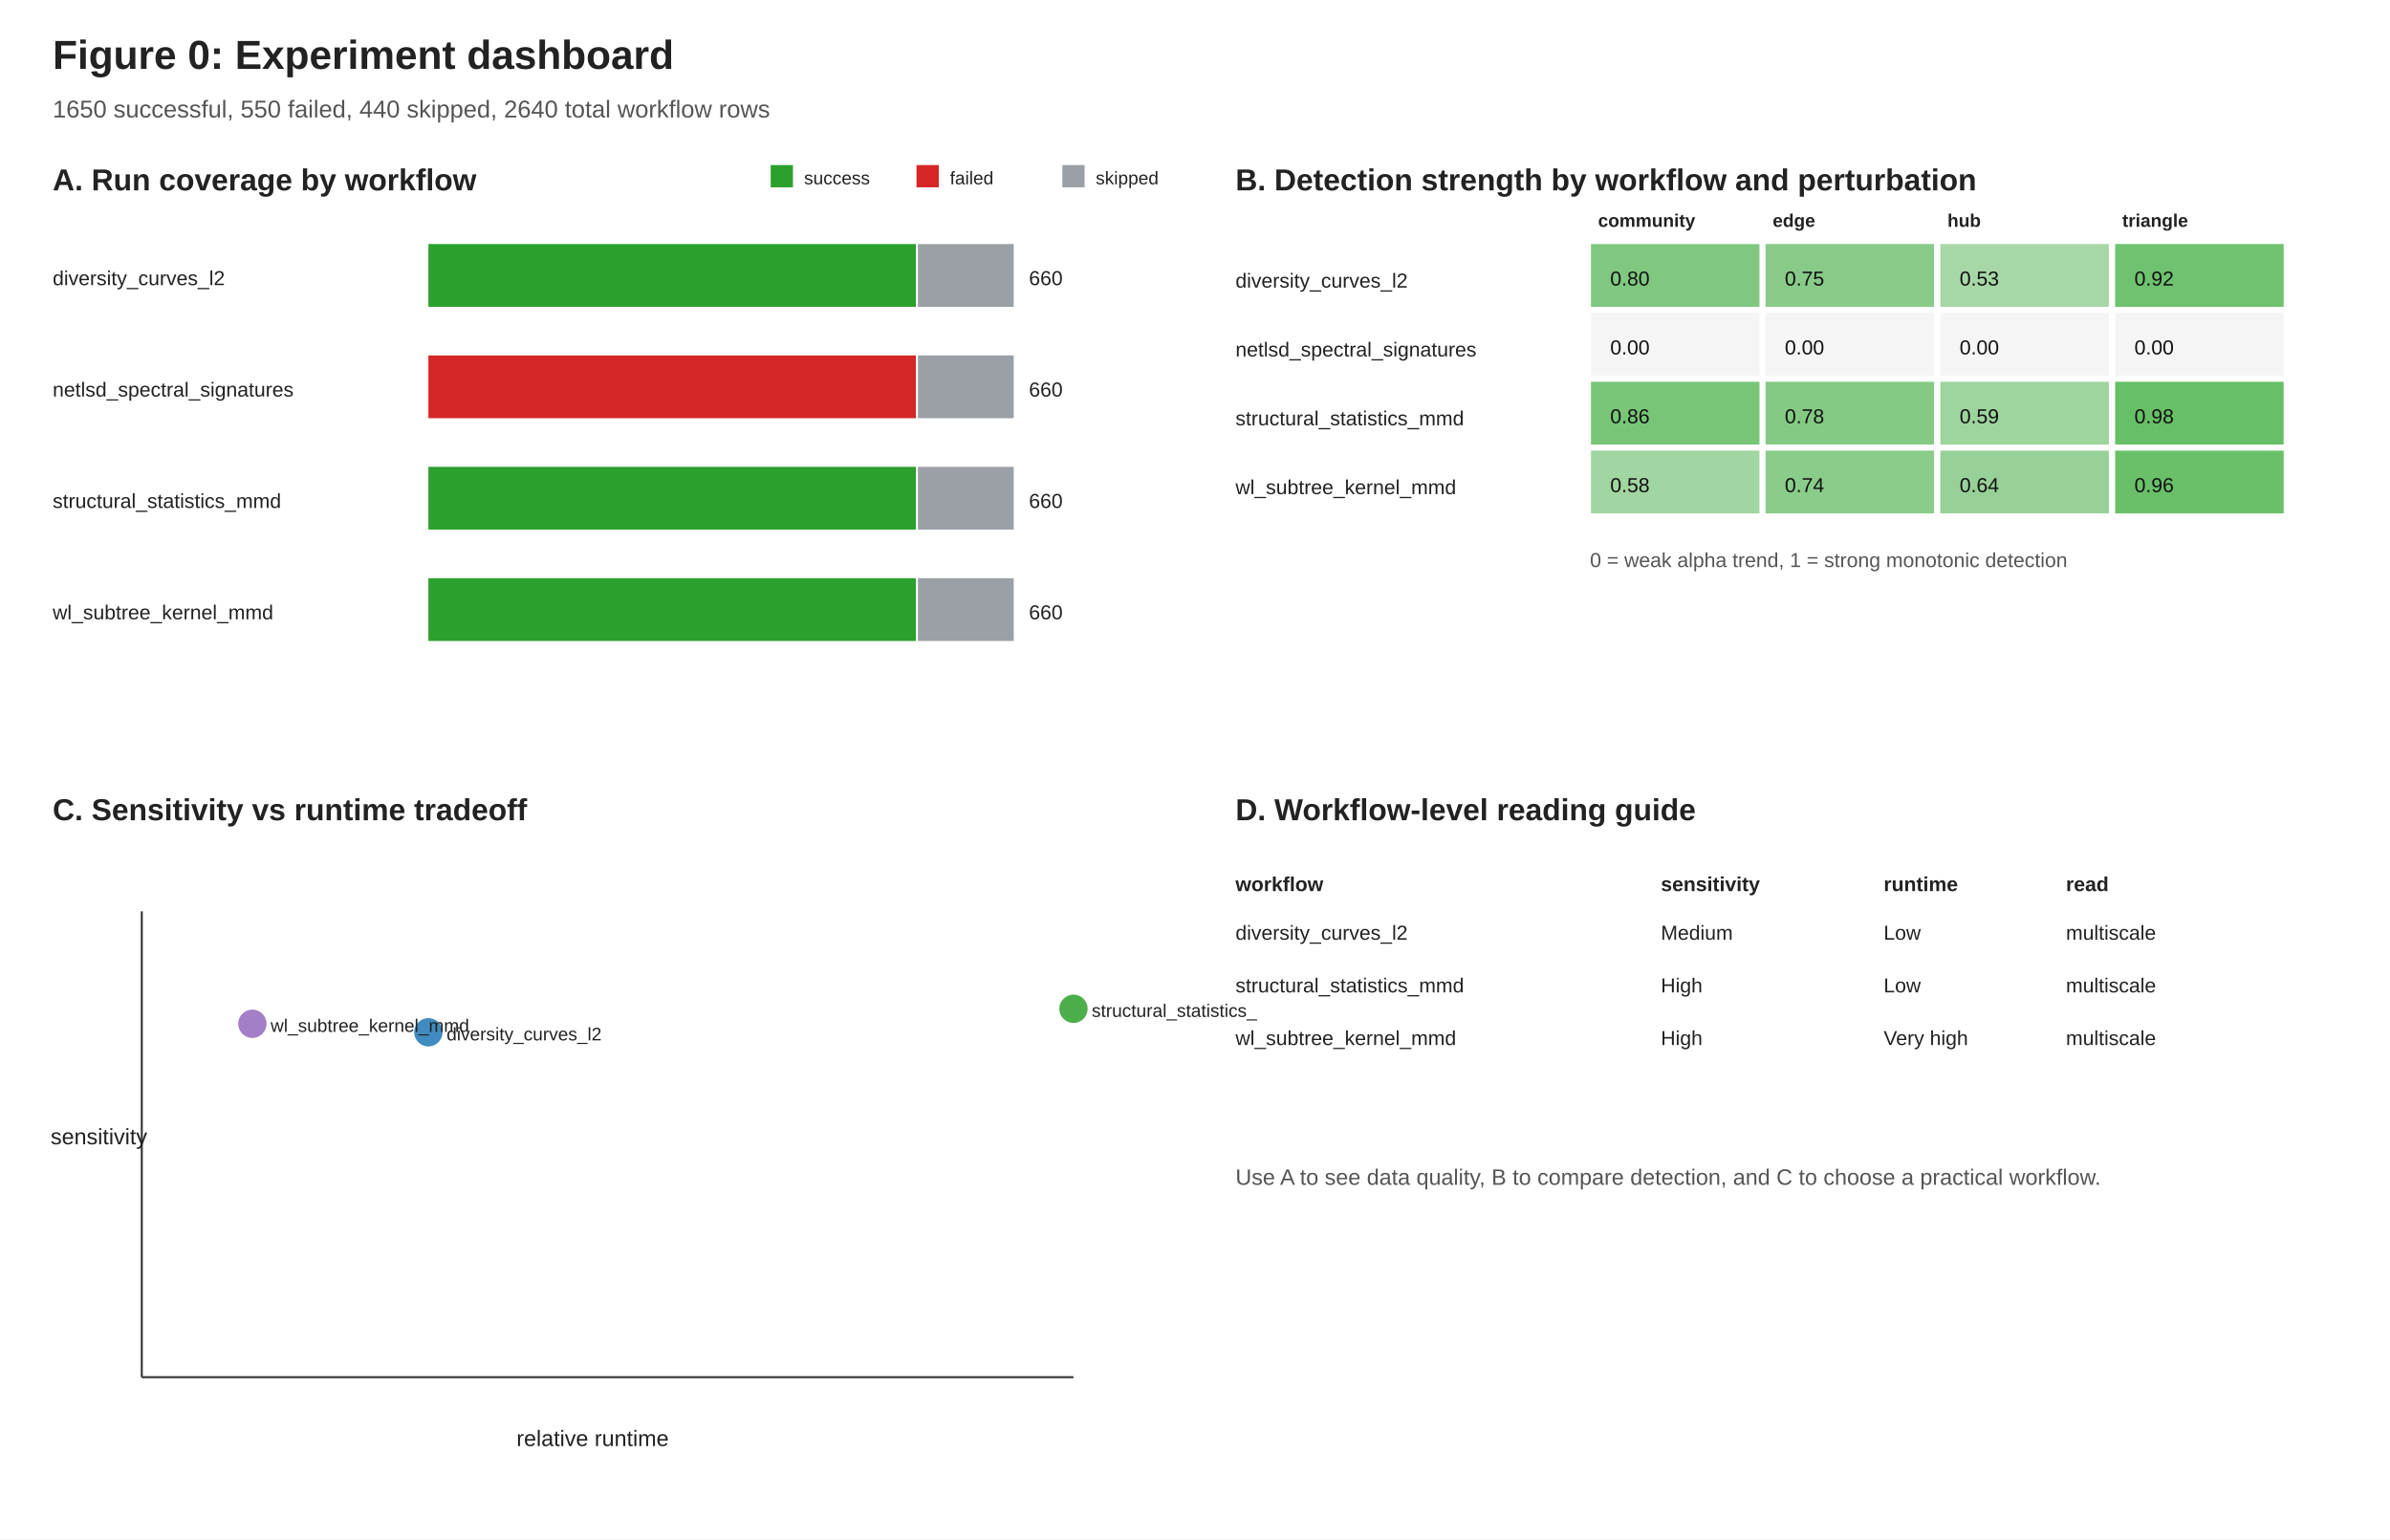
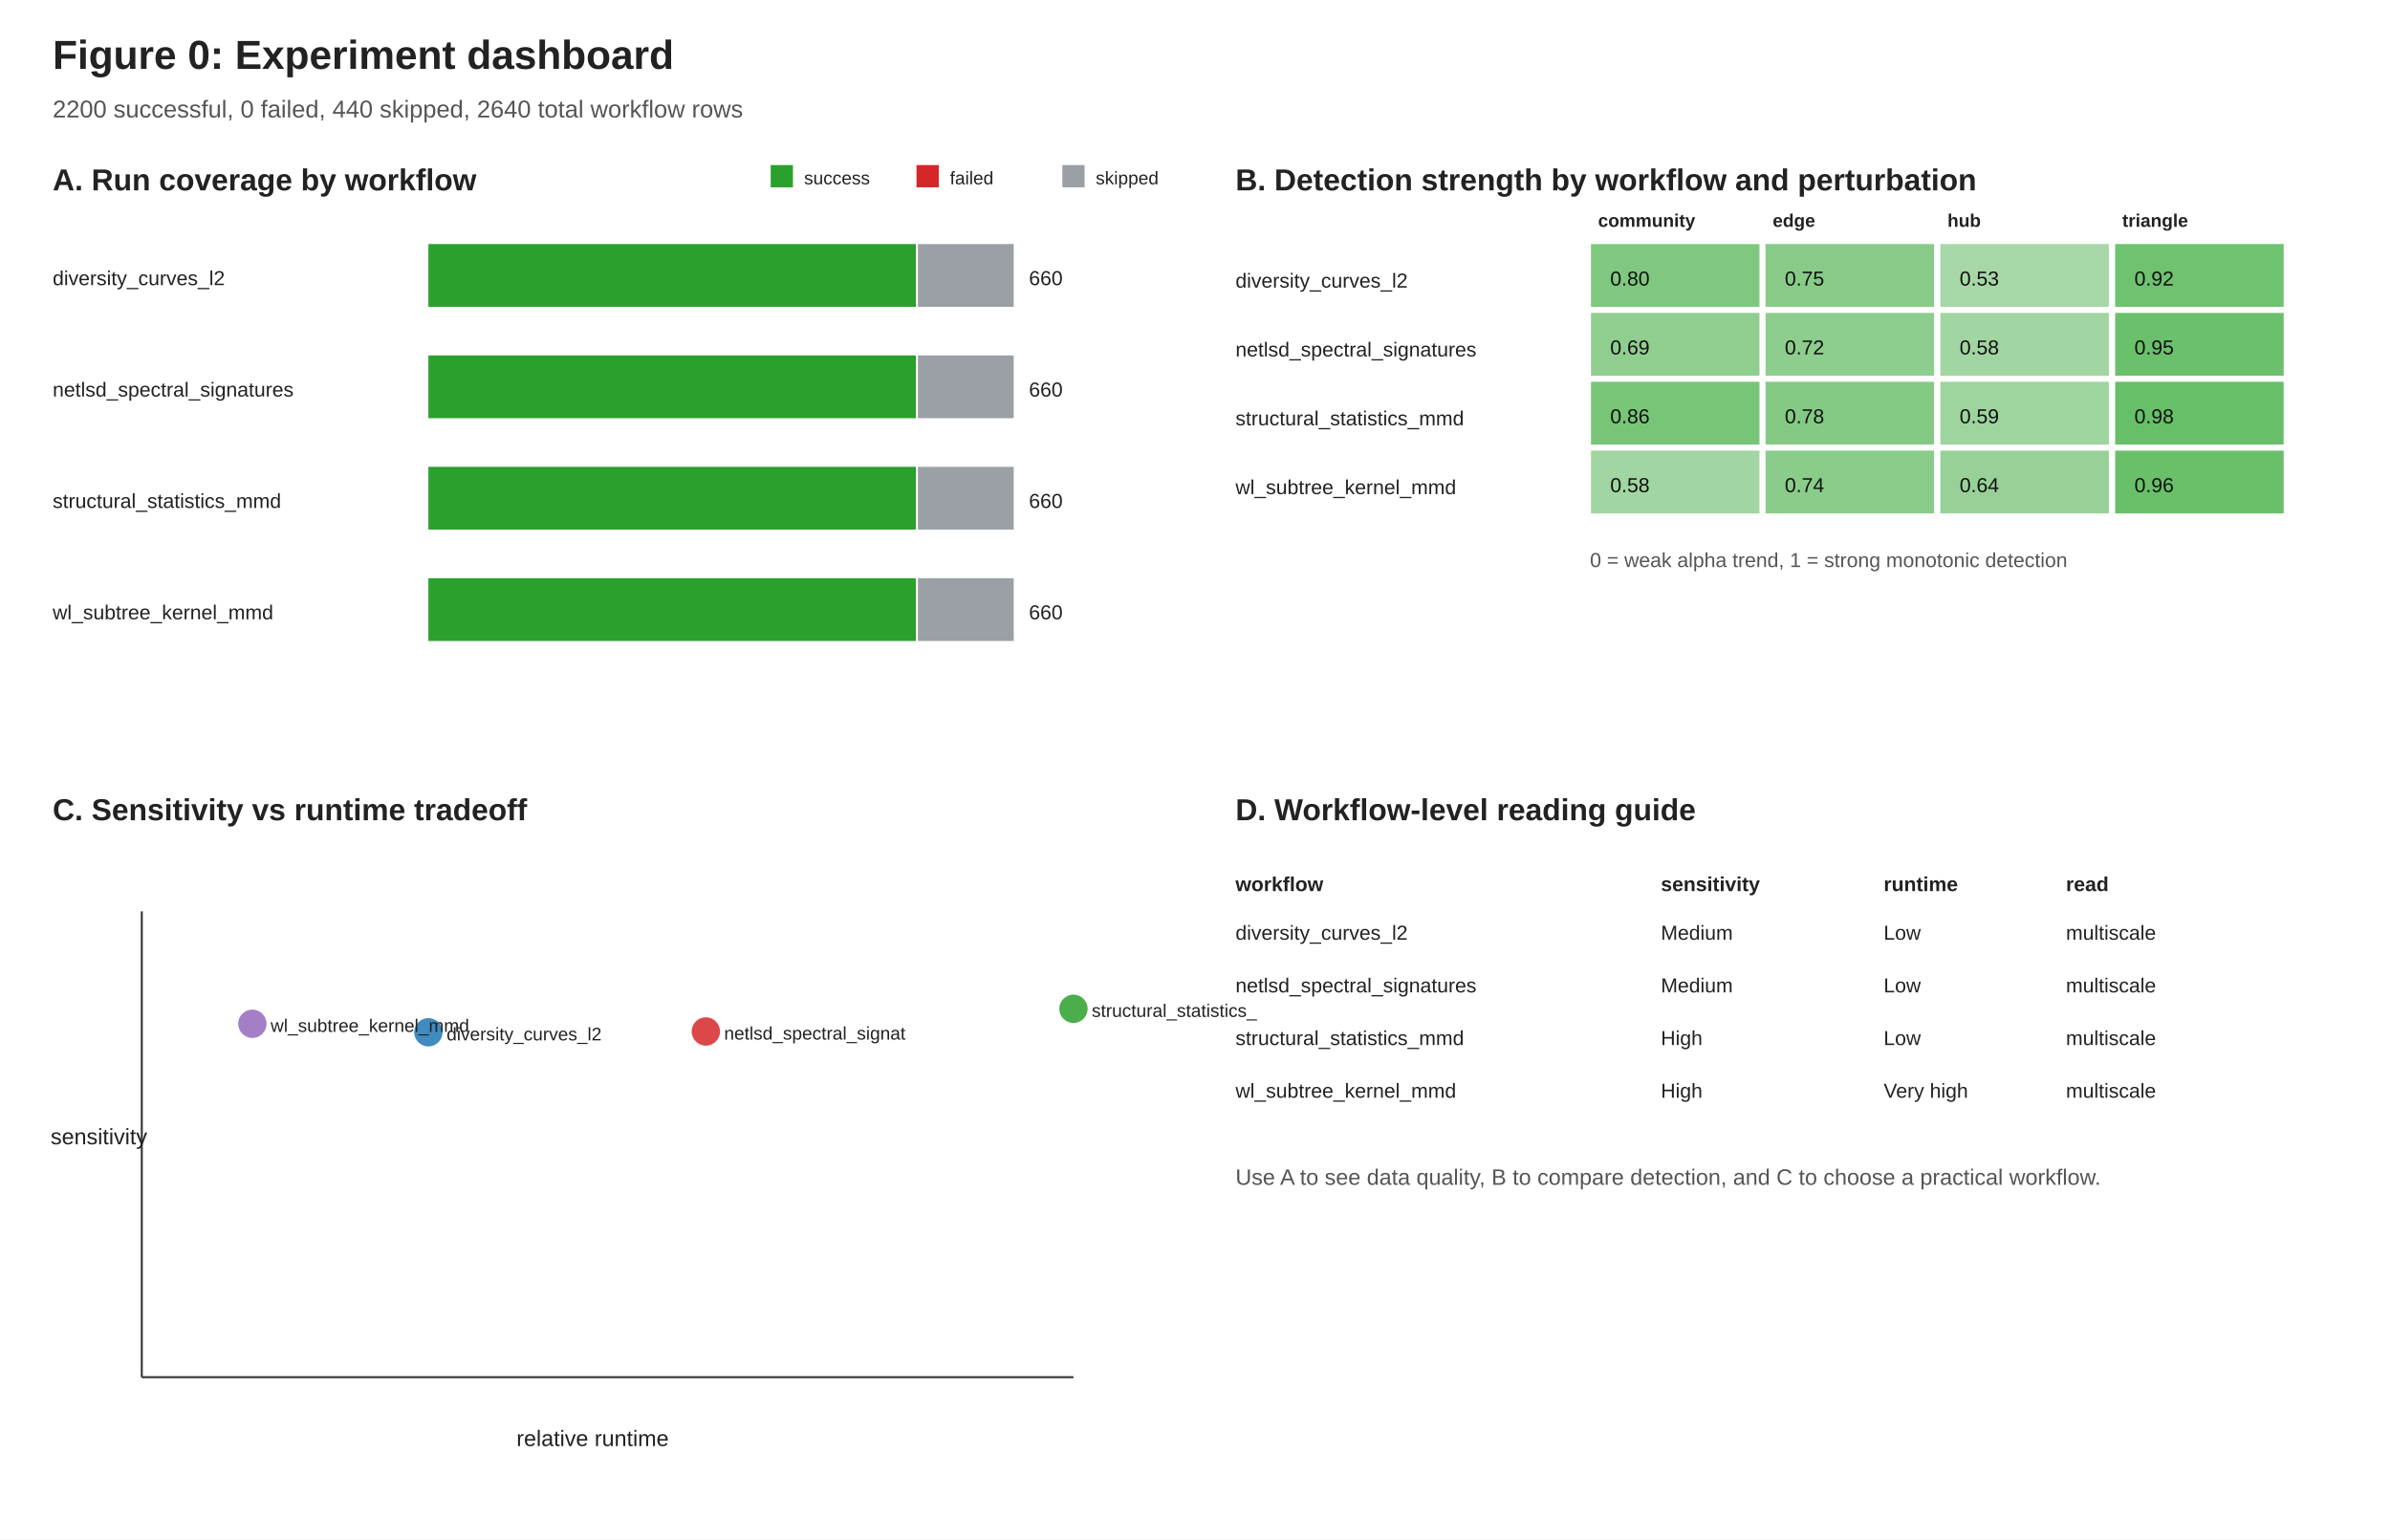
<svg xmlns="http://www.w3.org/2000/svg" width="1180" height="760" viewBox="0 0 1180 760">
  <rect width="100%" height="100%" fill="white" />
  <text x="26.0" y="34.0" font-family="Arial, sans-serif" font-size="20" font-weight="bold" fill="#222">Figure 0: Experiment dashboard</text>
-   <text x="26.0" y="58.0" font-family="Arial, sans-serif" font-size="12" font-weight="normal" fill="#555">1650 successful, 550 failed, 440 skipped, 2640 total workflow rows</text>
+   <text x="26.0" y="58.0" font-family="Arial, sans-serif" font-size="12" font-weight="normal" fill="#555">2200 successful, 0 failed, 440 skipped, 2640 total workflow rows</text>
  <text x="26.0" y="94.0" font-family="Arial, sans-serif" font-size="15" font-weight="bold" fill="#222">A. Run coverage by workflow</text>
  <text x="610.0" y="94.0" font-family="Arial, sans-serif" font-size="15" font-weight="bold" fill="#222">B. Detection strength by workflow and perturbation</text>
  <text x="26.0" y="405.0" font-family="Arial, sans-serif" font-size="15" font-weight="bold" fill="#222">C. Sensitivity vs runtime tradeoff</text>
  <text x="610.0" y="405.0" font-family="Arial, sans-serif" font-size="15" font-weight="bold" fill="#222">D. Workflow-level reading guide</text>
  <text x="26.0" y="140.8" font-family="Arial, sans-serif" font-size="10" font-weight="normal" fill="#222">diversity_curves_l2</text>
  <rect x="211.0" y="120.0" width="241.7" height="32.0" fill="#2ca02c" stroke="#fff" />
  <rect x="452.7" y="120.0" width="48.3" height="32.0" fill="#9aa0a6" stroke="#fff" />
  <text x="508.0" y="140.8" font-family="Arial, sans-serif" font-size="10" font-weight="normal" fill="#222">660</text>
  <text x="26.0" y="195.8" font-family="Arial, sans-serif" font-size="10" font-weight="normal" fill="#222">netlsd_spectral_signatures</text>
-   <rect x="211.0" y="175.0" width="241.7" height="32.0" fill="#d62728" stroke="#fff" />
+   <rect x="211.0" y="175.0" width="241.7" height="32.0" fill="#2ca02c" stroke="#fff" />
  <rect x="452.7" y="175.0" width="48.3" height="32.0" fill="#9aa0a6" stroke="#fff" />
  <text x="508.0" y="195.8" font-family="Arial, sans-serif" font-size="10" font-weight="normal" fill="#222">660</text>
  <text x="26.0" y="250.8" font-family="Arial, sans-serif" font-size="10" font-weight="normal" fill="#222">structural_statistics_mmd</text>
  <rect x="211.0" y="230.0" width="241.7" height="32.0" fill="#2ca02c" stroke="#fff" />
  <rect x="452.7" y="230.0" width="48.3" height="32.0" fill="#9aa0a6" stroke="#fff" />
  <text x="508.0" y="250.8" font-family="Arial, sans-serif" font-size="10" font-weight="normal" fill="#222">660</text>
  <text x="26.0" y="305.8" font-family="Arial, sans-serif" font-size="10" font-weight="normal" fill="#222">wl_subtree_kernel_mmd</text>
  <rect x="211.0" y="285.0" width="241.7" height="32.0" fill="#2ca02c" stroke="#fff" />
  <rect x="452.7" y="285.0" width="48.3" height="32.0" fill="#9aa0a6" stroke="#fff" />
  <text x="508.0" y="305.8" font-family="Arial, sans-serif" font-size="10" font-weight="normal" fill="#222">660</text>
  <text x="789.0" y="112.0" font-family="Arial, sans-serif" font-size="9" font-weight="bold" fill="#222">community</text>
  <text x="875.2" y="112.0" font-family="Arial, sans-serif" font-size="9" font-weight="bold" fill="#222">edge</text>
  <text x="961.5" y="112.0" font-family="Arial, sans-serif" font-size="9" font-weight="bold" fill="#222">hub</text>
  <text x="1047.8" y="112.0" font-family="Arial, sans-serif" font-size="9" font-weight="bold" fill="#222">triangle</text>
  <text x="610.0" y="142.0" font-family="Arial, sans-serif" font-size="10" font-weight="normal" fill="#222">diversity_curves_l2</text>
  <rect x="785.0" y="120.0" width="84.2" height="32.0" fill="rgb(128,200,128)" stroke="#fff" />
  <text x="795.0" y="141.0" font-family="Arial, sans-serif" font-size="10" font-weight="normal" fill="#111">0.80</text>
  <rect x="871.2" y="120.0" width="84.2" height="32.0" fill="rgb(136,203,136)" stroke="#fff" />
  <text x="881.2" y="141.0" font-family="Arial, sans-serif" font-size="10" font-weight="normal" fill="#111">0.75</text>
  <rect x="957.5" y="120.0" width="84.2" height="32.0" fill="rgb(167,215,167)" stroke="#fff" />
  <text x="967.5" y="141.0" font-family="Arial, sans-serif" font-size="10" font-weight="normal" fill="#111">0.53</text>
  <rect x="1043.8" y="120.0" width="84.2" height="32.0" fill="rgb(111,194,111)" stroke="#fff" />
  <text x="1053.8" y="141.0" font-family="Arial, sans-serif" font-size="10" font-weight="normal" fill="#111">0.92</text>
  <text x="610.0" y="176.0" font-family="Arial, sans-serif" font-size="10" font-weight="normal" fill="#222">netlsd_spectral_signatures</text>
-   <rect x="785.0" y="154.0" width="84.2" height="32.0" fill="rgb(245,245,245)" stroke="#fff" />
-   <text x="795.0" y="175.0" font-family="Arial, sans-serif" font-size="10" font-weight="normal" fill="#111">0.00</text>
-   <rect x="871.2" y="154.0" width="84.2" height="32.0" fill="rgb(245,245,245)" stroke="#fff" />
-   <text x="881.2" y="175.0" font-family="Arial, sans-serif" font-size="10" font-weight="normal" fill="#111">0.00</text>
-   <rect x="957.5" y="154.0" width="84.2" height="32.0" fill="rgb(245,245,245)" stroke="#fff" />
-   <text x="967.5" y="175.0" font-family="Arial, sans-serif" font-size="10" font-weight="normal" fill="#111">0.00</text>
-   <rect x="1043.8" y="154.0" width="84.2" height="32.0" fill="rgb(245,245,245)" stroke="#fff" />
-   <text x="1053.8" y="175.0" font-family="Arial, sans-serif" font-size="10" font-weight="normal" fill="#111">0.00</text>
+   <rect x="785.0" y="154.0" width="84.2" height="32.0" fill="rgb(144,206,144)" stroke="#fff" />
+   <text x="795.0" y="175.0" font-family="Arial, sans-serif" font-size="10" font-weight="normal" fill="#111">0.69</text>
+   <rect x="871.2" y="154.0" width="84.2" height="32.0" fill="rgb(141,205,141)" stroke="#fff" />
+   <text x="881.2" y="175.0" font-family="Arial, sans-serif" font-size="10" font-weight="normal" fill="#111">0.72</text>
+   <rect x="957.5" y="154.0" width="84.2" height="32.0" fill="rgb(161,213,161)" stroke="#fff" />
+   <text x="967.5" y="175.0" font-family="Arial, sans-serif" font-size="10" font-weight="normal" fill="#111">0.58</text>
+   <rect x="1043.8" y="154.0" width="84.2" height="32.0" fill="rgb(107,192,107)" stroke="#fff" />
+   <text x="1053.8" y="175.0" font-family="Arial, sans-serif" font-size="10" font-weight="normal" fill="#111">0.95</text>
  <text x="610.0" y="210.0" font-family="Arial, sans-serif" font-size="10" font-weight="normal" fill="#222">structural_statistics_mmd</text>
  <rect x="785.0" y="188.0" width="84.2" height="32.0" fill="rgb(120,197,120)" stroke="#fff" />
  <text x="795.0" y="209.0" font-family="Arial, sans-serif" font-size="10" font-weight="normal" fill="#111">0.86</text>
  <rect x="871.2" y="188.0" width="84.2" height="32.0" fill="rgb(132,202,132)" stroke="#fff" />
  <text x="881.2" y="209.0" font-family="Arial, sans-serif" font-size="10" font-weight="normal" fill="#111">0.78</text>
  <rect x="957.5" y="188.0" width="84.2" height="32.0" fill="rgb(158,212,158)" stroke="#fff" />
  <text x="967.5" y="209.0" font-family="Arial, sans-serif" font-size="10" font-weight="normal" fill="#111">0.59</text>
  <rect x="1043.8" y="188.0" width="84.2" height="32.0" fill="rgb(103,191,103)" stroke="#fff" />
  <text x="1053.8" y="209.0" font-family="Arial, sans-serif" font-size="10" font-weight="normal" fill="#111">0.98</text>
  <text x="610.0" y="244.0" font-family="Arial, sans-serif" font-size="10" font-weight="normal" fill="#222">wl_subtree_kernel_mmd</text>
  <rect x="785.0" y="222.0" width="84.2" height="32.0" fill="rgb(161,213,161)" stroke="#fff" />
  <text x="795.0" y="243.0" font-family="Arial, sans-serif" font-size="10" font-weight="normal" fill="#111">0.58</text>
  <rect x="871.2" y="222.0" width="84.2" height="32.0" fill="rgb(138,204,138)" stroke="#fff" />
  <text x="881.2" y="243.0" font-family="Arial, sans-serif" font-size="10" font-weight="normal" fill="#111">0.74</text>
  <rect x="957.5" y="222.0" width="84.2" height="32.0" fill="rgb(152,209,152)" stroke="#fff" />
  <text x="967.5" y="243.0" font-family="Arial, sans-serif" font-size="10" font-weight="normal" fill="#111">0.64</text>
  <rect x="1043.8" y="222.0" width="84.2" height="32.0" fill="rgb(105,192,105)" stroke="#fff" />
  <text x="1053.8" y="243.0" font-family="Arial, sans-serif" font-size="10" font-weight="normal" fill="#111">0.96</text>
  <text x="785.0" y="280.0" font-family="Arial, sans-serif" font-size="10" font-weight="normal" fill="#555">0 = weak alpha trend, 1 = strong monotonic detection</text>
  <line x1="70.0" y1="680.0" x2="530.0" y2="680.0" stroke="#333" stroke-width="1" />
  <line x1="70.0" y1="450.0" x2="70.0" y2="680.0" stroke="#333" stroke-width="1" />
  <text x="255.0" y="714.0" font-family="Arial, sans-serif" font-size="11" font-weight="normal" fill="#222">relative runtime</text>
  <text x="25.0" y="565.0" font-family="Arial, sans-serif" font-size="11" font-weight="normal" fill="#222">sensitivity</text>
  <circle cx="211.5" cy="509.7" r="7.0" fill="#1f77b4" opacity="0.85" />
  <text x="220.5" y="513.7" font-family="Arial, sans-serif" font-size="9" font-weight="normal" fill="#222">diversity_curves_l2</text>
+   <circle cx="348.5" cy="509.3" r="7.0" fill="#d62728" opacity="0.85" />
+   <text x="357.5" y="513.3" font-family="Arial, sans-serif" font-size="9" font-weight="normal" fill="#222">netlsd_spectral_signat</text>
  <circle cx="530.0" cy="498.1" r="7.0" fill="#2ca02c" opacity="0.85" />
  <text x="539.0" y="502.1" font-family="Arial, sans-serif" font-size="9" font-weight="normal" fill="#222">structural_statistics_</text>
  <circle cx="124.6" cy="505.5" r="7.0" fill="#9467bd" opacity="0.85" />
  <text x="133.6" y="509.5" font-family="Arial, sans-serif" font-size="9" font-weight="normal" fill="#222">wl_subtree_kernel_mmd</text>
  <text x="610.0" y="440.0" font-family="Arial, sans-serif" font-size="10" font-weight="bold" fill="#222">workflow</text>
  <text x="820.0" y="440.0" font-family="Arial, sans-serif" font-size="10" font-weight="bold" fill="#222">sensitivity</text>
  <text x="930.0" y="440.0" font-family="Arial, sans-serif" font-size="10" font-weight="bold" fill="#222">runtime</text>
  <text x="1020.0" y="440.0" font-family="Arial, sans-serif" font-size="10" font-weight="bold" fill="#222">read</text>
  <text x="610.0" y="464.0" font-family="Arial, sans-serif" font-size="10" font-weight="normal" fill="#222">diversity_curves_l2</text>
  <text x="820.0" y="464.0" font-family="Arial, sans-serif" font-size="10" font-weight="normal" fill="#222">Medium</text>
  <text x="930.0" y="464.0" font-family="Arial, sans-serif" font-size="10" font-weight="normal" fill="#222">Low</text>
  <text x="1020.0" y="464.0" font-family="Arial, sans-serif" font-size="10" font-weight="normal" fill="#222">multiscale</text>
-   <text x="610.0" y="490.0" font-family="Arial, sans-serif" font-size="10" font-weight="normal" fill="#222">structural_statistics_mmd</text>
-   <text x="820.0" y="490.0" font-family="Arial, sans-serif" font-size="10" font-weight="normal" fill="#222">High</text>
+   <text x="610.0" y="490.0" font-family="Arial, sans-serif" font-size="10" font-weight="normal" fill="#222">netlsd_spectral_signatures</text>
+   <text x="820.0" y="490.0" font-family="Arial, sans-serif" font-size="10" font-weight="normal" fill="#222">Medium</text>
  <text x="930.0" y="490.0" font-family="Arial, sans-serif" font-size="10" font-weight="normal" fill="#222">Low</text>
  <text x="1020.0" y="490.0" font-family="Arial, sans-serif" font-size="10" font-weight="normal" fill="#222">multiscale</text>
-   <text x="610.0" y="516.0" font-family="Arial, sans-serif" font-size="10" font-weight="normal" fill="#222">wl_subtree_kernel_mmd</text>
+   <text x="610.0" y="516.0" font-family="Arial, sans-serif" font-size="10" font-weight="normal" fill="#222">structural_statistics_mmd</text>
  <text x="820.0" y="516.0" font-family="Arial, sans-serif" font-size="10" font-weight="normal" fill="#222">High</text>
-   <text x="930.0" y="516.0" font-family="Arial, sans-serif" font-size="10" font-weight="normal" fill="#222">Very high</text>
+   <text x="930.0" y="516.0" font-family="Arial, sans-serif" font-size="10" font-weight="normal" fill="#222">Low</text>
  <text x="1020.0" y="516.0" font-family="Arial, sans-serif" font-size="10" font-weight="normal" fill="#222">multiscale</text>
+   <text x="610.0" y="542.0" font-family="Arial, sans-serif" font-size="10" font-weight="normal" fill="#222">wl_subtree_kernel_mmd</text>
+   <text x="820.0" y="542.0" font-family="Arial, sans-serif" font-size="10" font-weight="normal" fill="#222">High</text>
+   <text x="930.0" y="542.0" font-family="Arial, sans-serif" font-size="10" font-weight="normal" fill="#222">Very high</text>
+   <text x="1020.0" y="542.0" font-family="Arial, sans-serif" font-size="10" font-weight="normal" fill="#222">multiscale</text>
  <text x="610.0" y="585.0" font-family="Arial, sans-serif" font-size="11" font-weight="normal" fill="#555">Use A to see data quality, B to compare detection, and C to choose a practical workflow.</text>
  <rect x="380.0" y="81.0" width="12.0" height="12.0" fill="#2ca02c" stroke="#fff" />
  <text x="397.0" y="91.0" font-family="Arial, sans-serif" font-size="9" font-weight="normal" fill="#222">success</text>
  <rect x="452.0" y="81.0" width="12.0" height="12.0" fill="#d62728" stroke="#fff" />
  <text x="469.0" y="91.0" font-family="Arial, sans-serif" font-size="9" font-weight="normal" fill="#222">failed</text>
  <rect x="524.0" y="81.0" width="12.0" height="12.0" fill="#9aa0a6" stroke="#fff" />
  <text x="541.0" y="91.0" font-family="Arial, sans-serif" font-size="9" font-weight="normal" fill="#222">skipped</text>
</svg>
